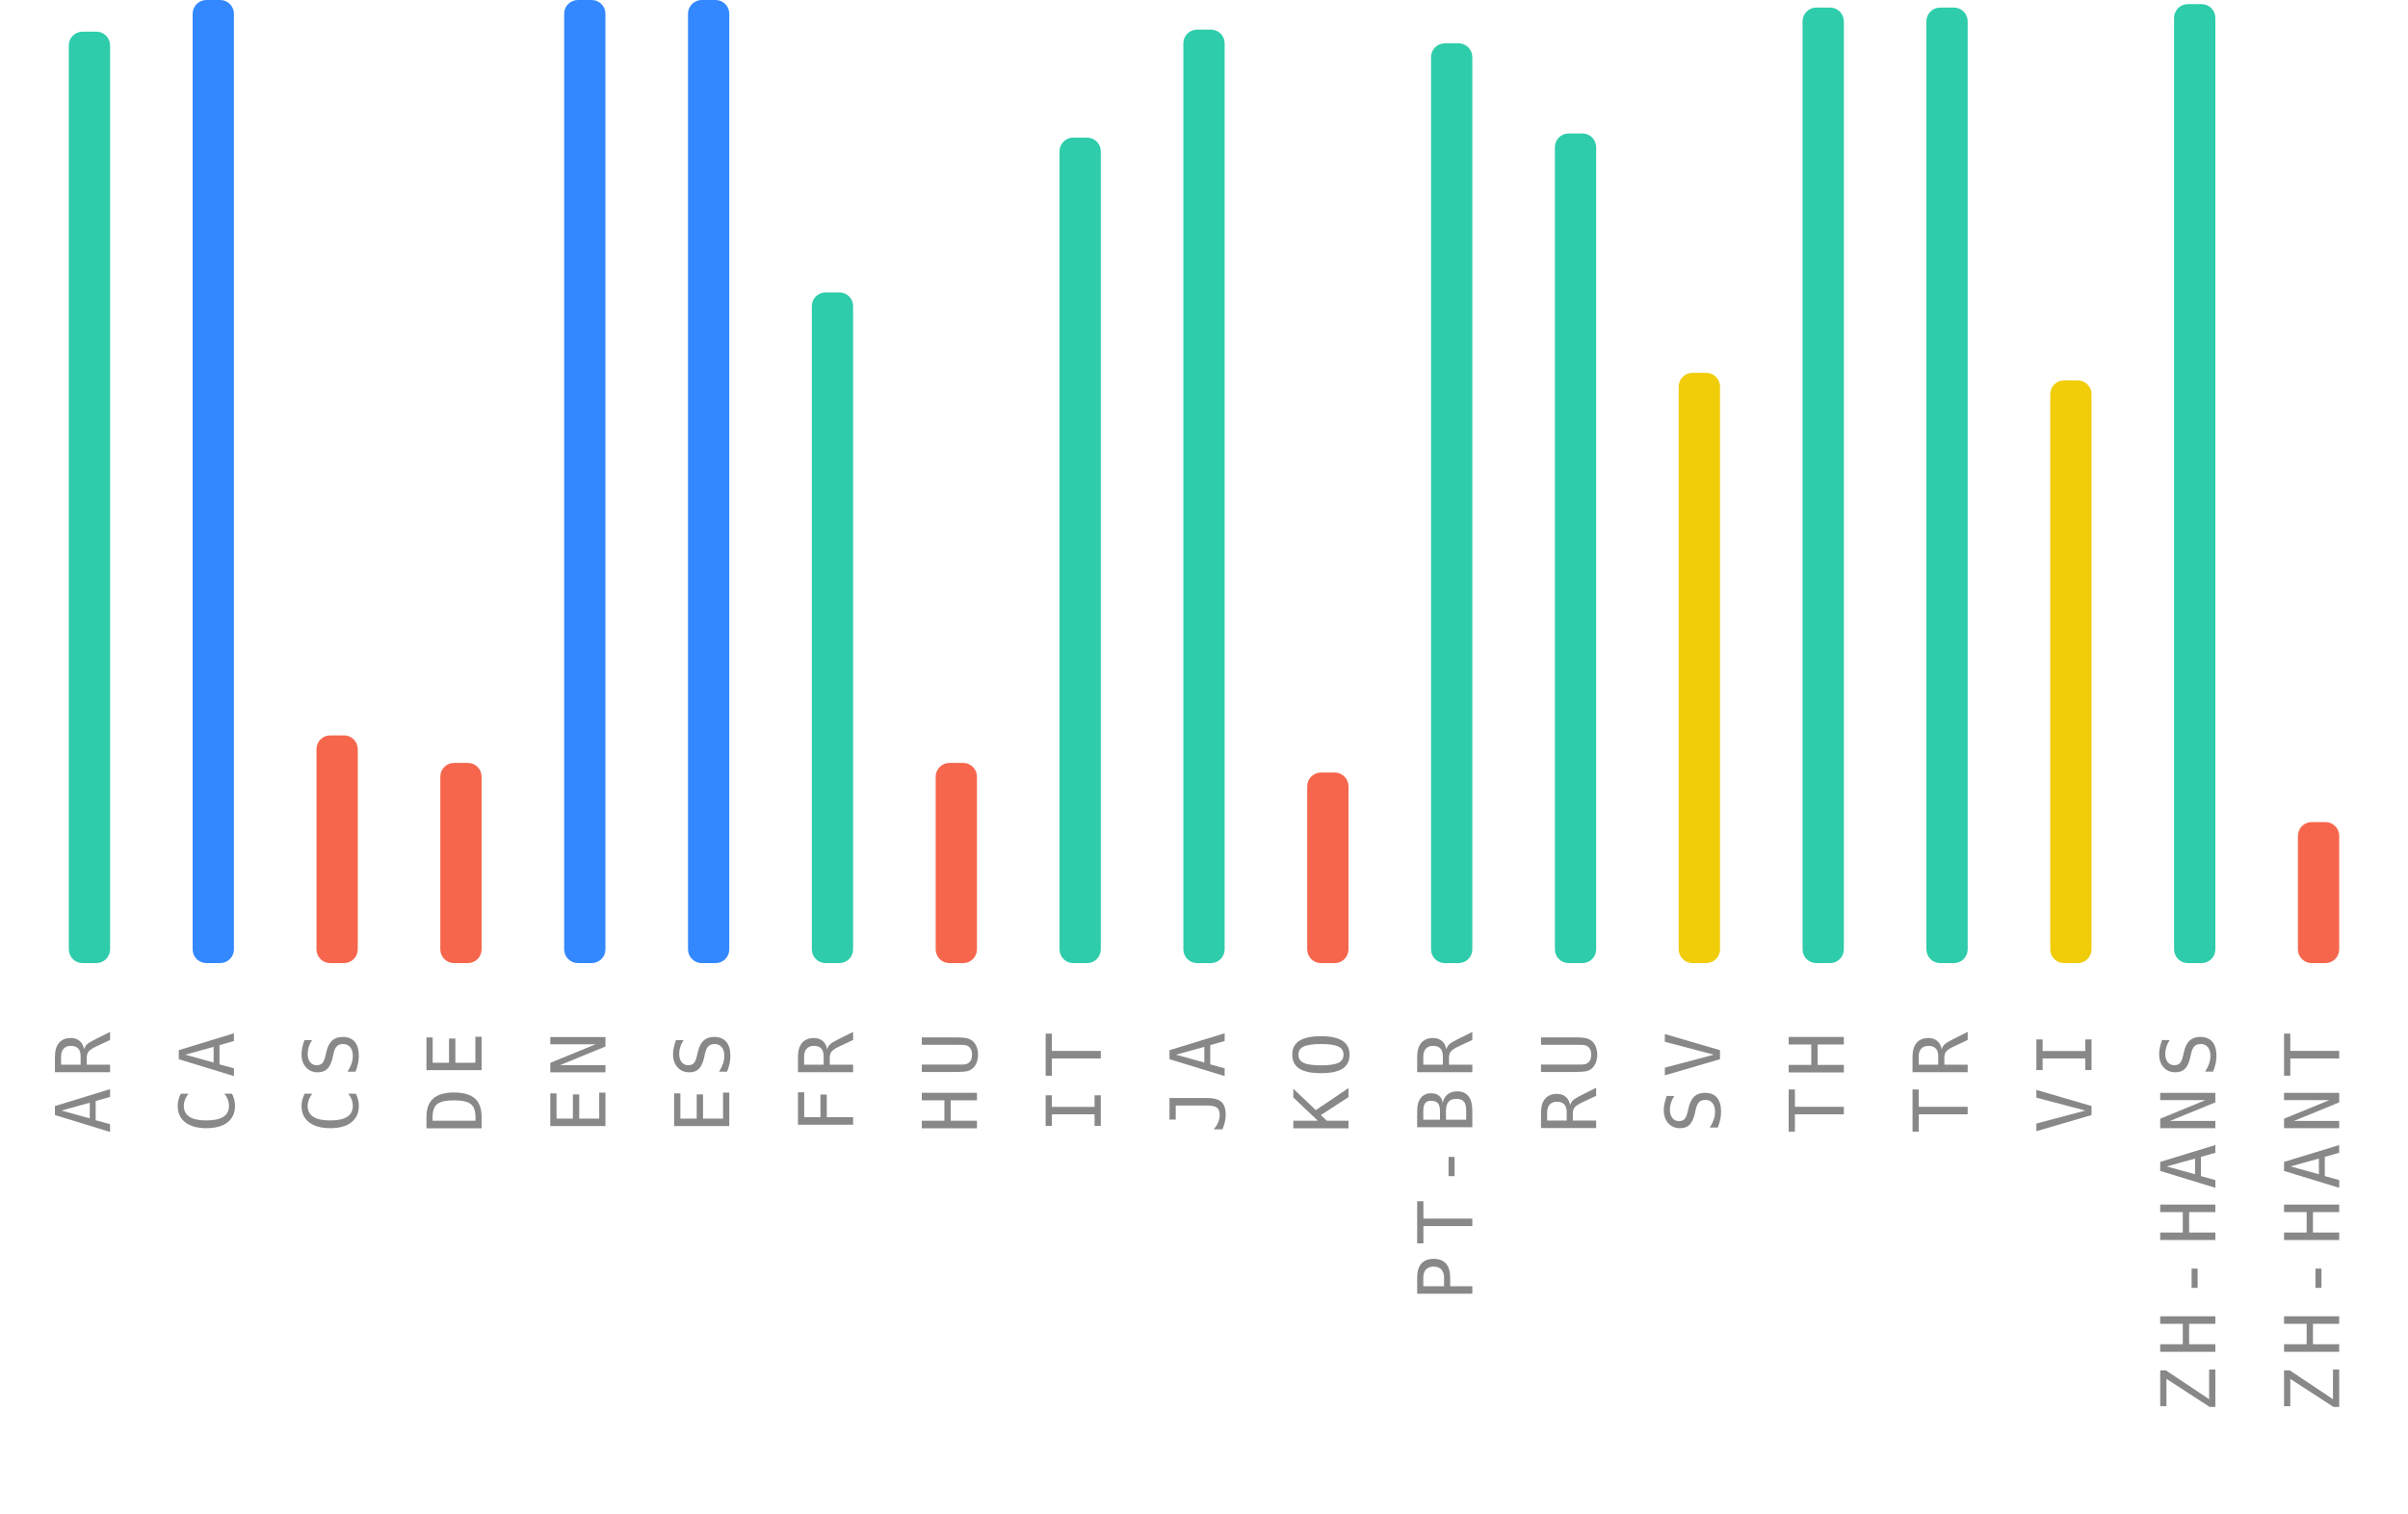
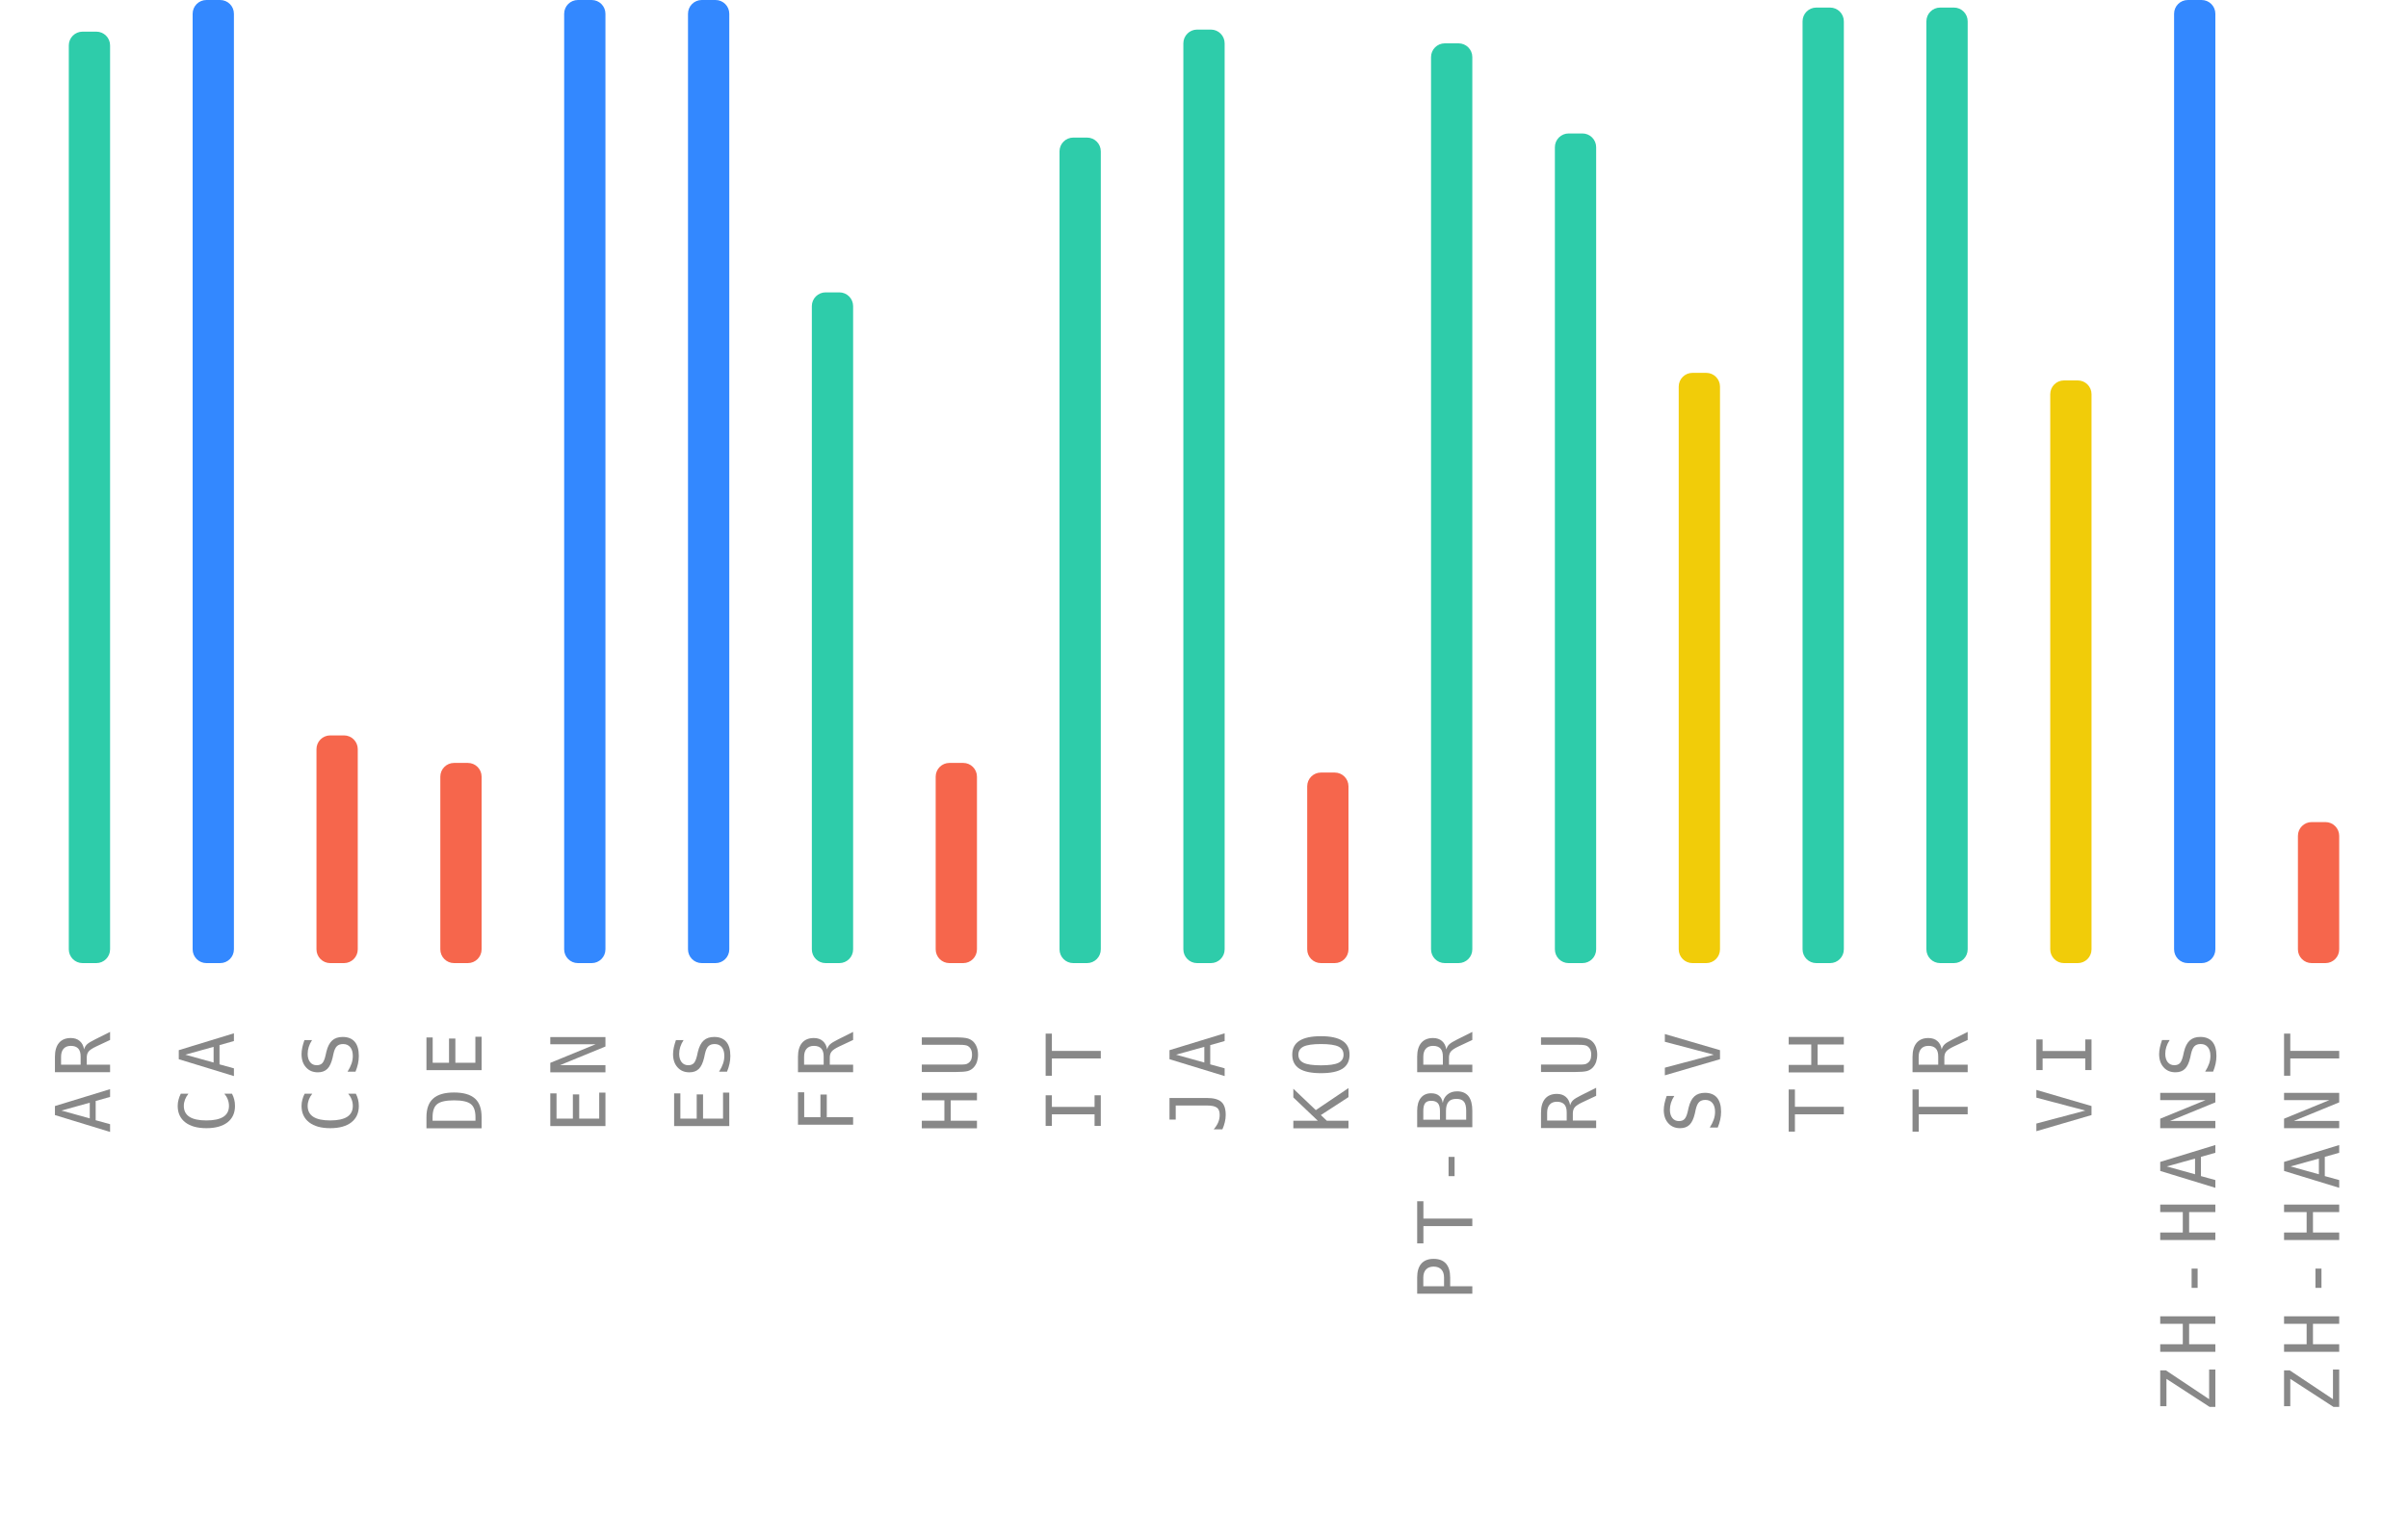
<svg xmlns="http://www.w3.org/2000/svg" width="350" height="220">
  <g>
    <text style="font-size: 11px; font-family: monospace; letter-spacing: 1.5px; fill: #888; text-anchor: end;" x="-150" y="16" transform="rotate(-90)">AR</text>
    <rect style="fill: #2eccaa;" height="135.4" width="6" rx="2" y="4.6" x="10" />
    <text style="font-size: 11px; font-family: monospace; letter-spacing: 1.5px; fill: #888; text-anchor: end;" x="-150" y="34" transform="rotate(-90)">CA</text>
    <rect style="fill: #3388ff;" height="140" width="6" rx="2" y="0" x="28" />
    <text style="font-size: 11px; font-family: monospace; letter-spacing: 1.5px; fill: #888; text-anchor: end;" x="-150" y="52" transform="rotate(-90)">CS</text>
    <rect style="fill: #f6664c;" height="33.1" width="6" rx="2" y="106.9" x="46" />
    <text style="font-size: 11px; font-family: monospace; letter-spacing: 1.5px; fill: #888; text-anchor: end;" x="-150" y="70" transform="rotate(-90)">DE</text>
    <rect style="fill: #f6664c;" height="29.1" width="6" rx="2" y="110.9" x="64" />
    <text style="font-size: 11px; font-family: monospace; letter-spacing: 1.5px; fill: #888; text-anchor: end;" x="-150" y="88" transform="rotate(-90)">EN</text>
    <rect style="fill: #3388ff;" height="140" width="6" rx="2" y="0" x="82" />
    <text style="font-size: 11px; font-family: monospace; letter-spacing: 1.5px; fill: #888; text-anchor: end;" x="-150" y="106" transform="rotate(-90)">ES</text>
    <rect style="fill: #3388ff;" height="140" width="6" rx="2" y="0" x="100" />
    <text style="font-size: 11px; font-family: monospace; letter-spacing: 1.5px; fill: #888; text-anchor: end;" x="-150" y="124" transform="rotate(-90)">FR</text>
    <rect style="fill: #2eccaa;" height="97.5" width="6" rx="2" y="42.5" x="118" />
    <text style="font-size: 11px; font-family: monospace; letter-spacing: 1.5px; fill: #888; text-anchor: end;" x="-150" y="142" transform="rotate(-90)">HU</text>
    <rect style="fill: #f6664c;" height="29.1" width="6" rx="2" y="110.9" x="136" />
    <text style="font-size: 11px; font-family: monospace; letter-spacing: 1.5px; fill: #888; text-anchor: end;" x="-150" y="160" transform="rotate(-90)">IT</text>
    <rect style="fill: #2eccaa;" height="120" width="6" rx="2" y="20" x="154" />
    <text style="font-size: 11px; font-family: monospace; letter-spacing: 1.5px; fill: #888; text-anchor: end;" x="-150" y="178" transform="rotate(-90)">JA</text>
    <rect style="fill: #2eccaa;" height="135.7" width="6" rx="2" y="4.3" x="172" />
    <text style="font-size: 11px; font-family: monospace; letter-spacing: 1.5px; fill: #888; text-anchor: end;" x="-150" y="196" transform="rotate(-90)">KO</text>
    <rect style="fill: #f6664c;" height="27.7" width="6" rx="2" y="112.3" x="190" />
    <text style="font-size: 11px; font-family: monospace; letter-spacing: 1.5px; fill: #888; text-anchor: end;" x="-150" y="214" transform="rotate(-90)">PT-BR</text>
    <rect style="fill: #2eccaa;" height="133.7" width="6" rx="2" y="6.3" x="208" />
    <text style="font-size: 11px; font-family: monospace; letter-spacing: 1.5px; fill: #888; text-anchor: end;" x="-150" y="232" transform="rotate(-90)">RU</text>
    <rect style="fill: #2eccaa;" height="120.6" width="6" rx="2" y="19.4" x="226" />
    <text style="font-size: 11px; font-family: monospace; letter-spacing: 1.5px; fill: #888; text-anchor: end;" x="-150" y="250" transform="rotate(-90)">SV</text>
    <rect style="fill: #f1cc09;" height="85.8" width="6" rx="2" y="54.2" x="244" />
    <text style="font-size: 11px; font-family: monospace; letter-spacing: 1.5px; fill: #888; text-anchor: end;" x="-150" y="268" transform="rotate(-90)">TH</text>
    <rect style="fill: #2eccaa;" height="138.9" width="6" rx="2" y="1.1" x="262" />
    <text style="font-size: 11px; font-family: monospace; letter-spacing: 1.5px; fill: #888; text-anchor: end;" x="-150" y="286" transform="rotate(-90)">TR</text>
    <rect style="fill: #2eccaa;" height="138.9" width="6" rx="2" y="1.1" x="280" />
    <text style="font-size: 11px; font-family: monospace; letter-spacing: 1.5px; fill: #888; text-anchor: end;" x="-150" y="304" transform="rotate(-90)">VI</text>
    <rect style="fill: #f1cc09;" height="84.7" width="6" rx="2" y="55.3" x="298" />
    <text style="font-size: 11px; font-family: monospace; letter-spacing: 1.5px; fill: #888; text-anchor: end;" x="-150" y="322" transform="rotate(-90)">ZH-HANS</text>
-     <rect style="fill: #2eccaa;" height="139.4" width="6" rx="2" y="0.6" x="316" />
+     <rect style="fill: #3388ff;" height="140" width="6" rx="2" y="0" x="316" />
    <text style="font-size: 11px; font-family: monospace; letter-spacing: 1.5px; fill: #888; text-anchor: end;" x="-150" y="340" transform="rotate(-90)">ZH-HANT</text>
    <rect style="fill: #f6664c;" height="20.5" width="6" rx="2" y="119.5" x="334" />
  </g>
</svg>
